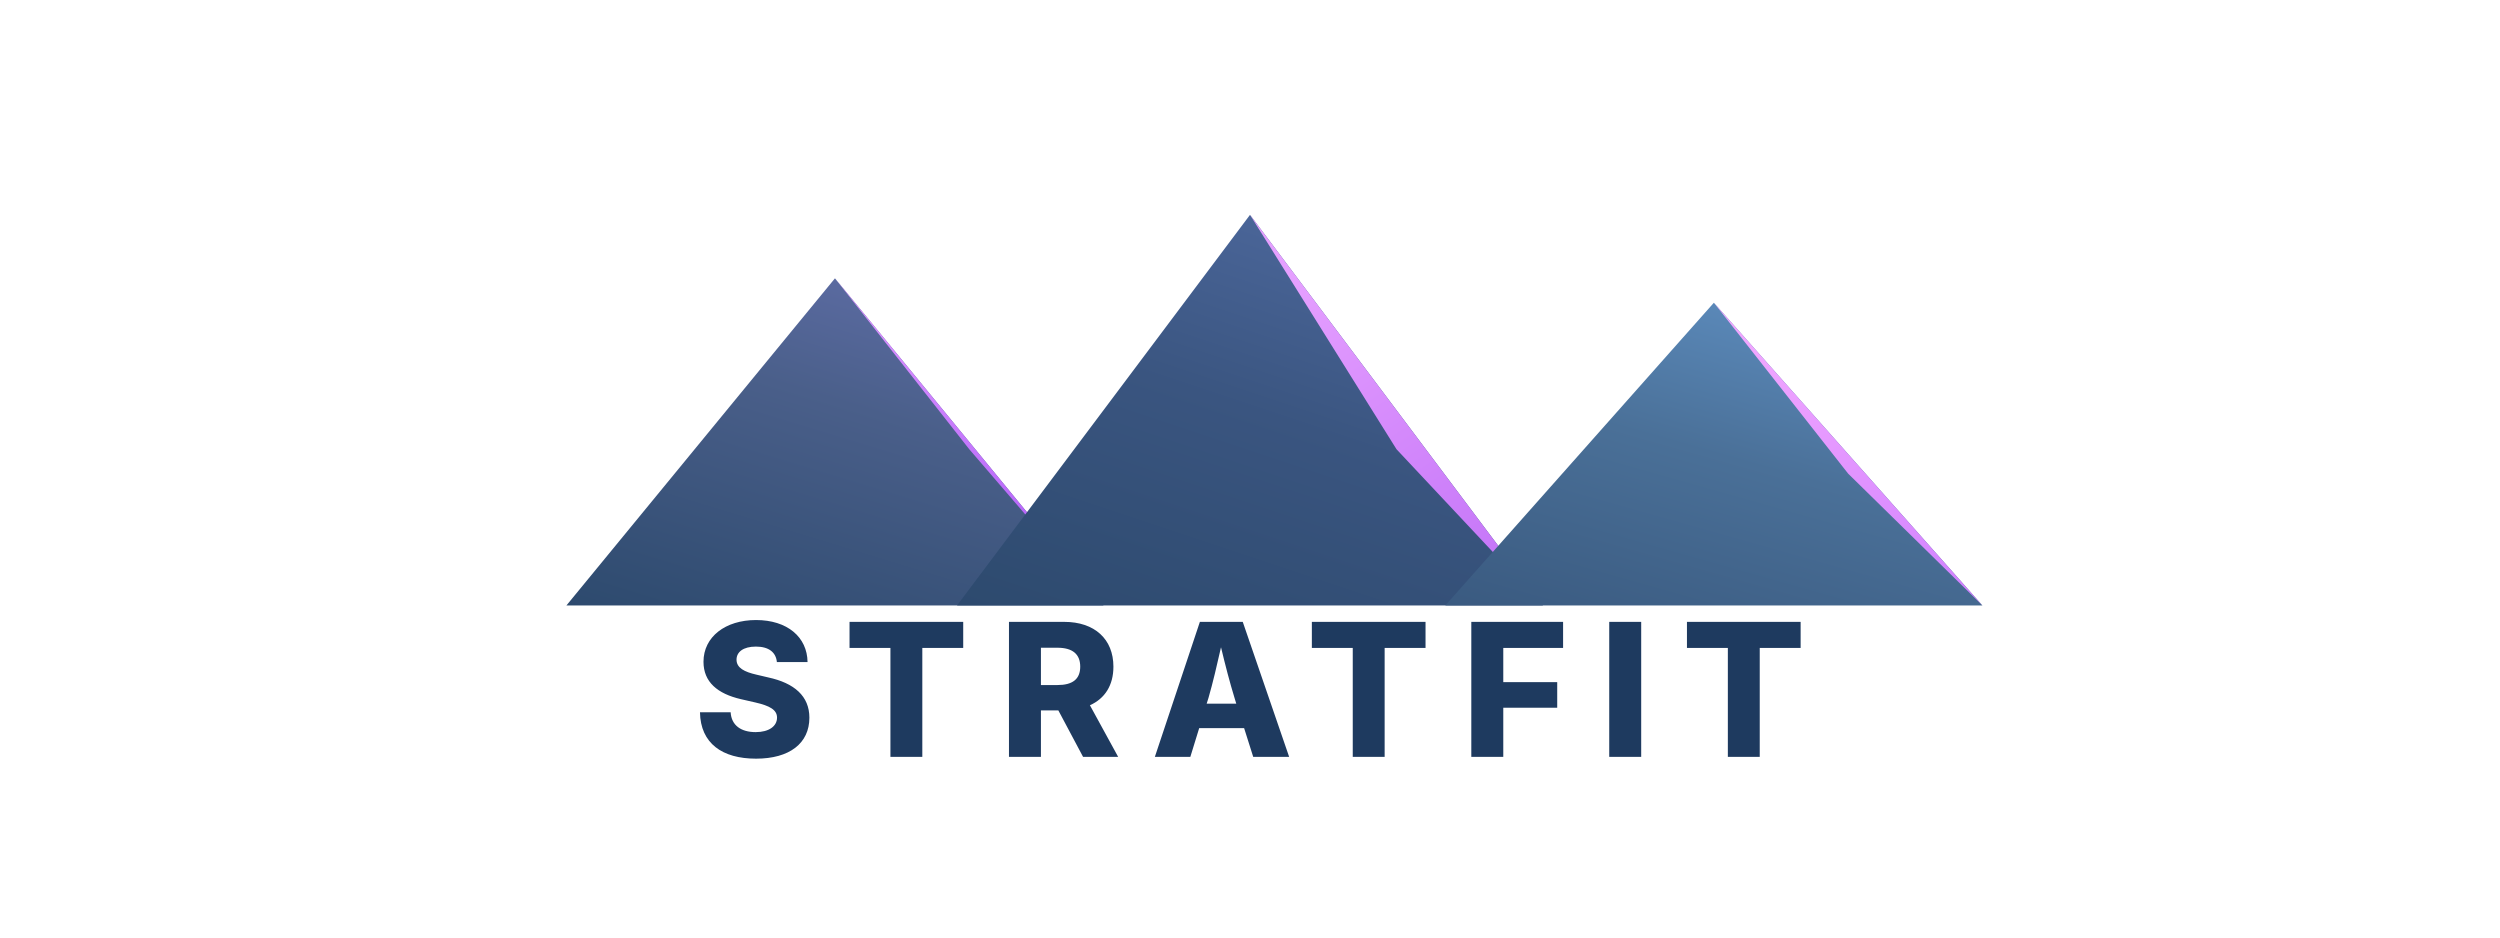
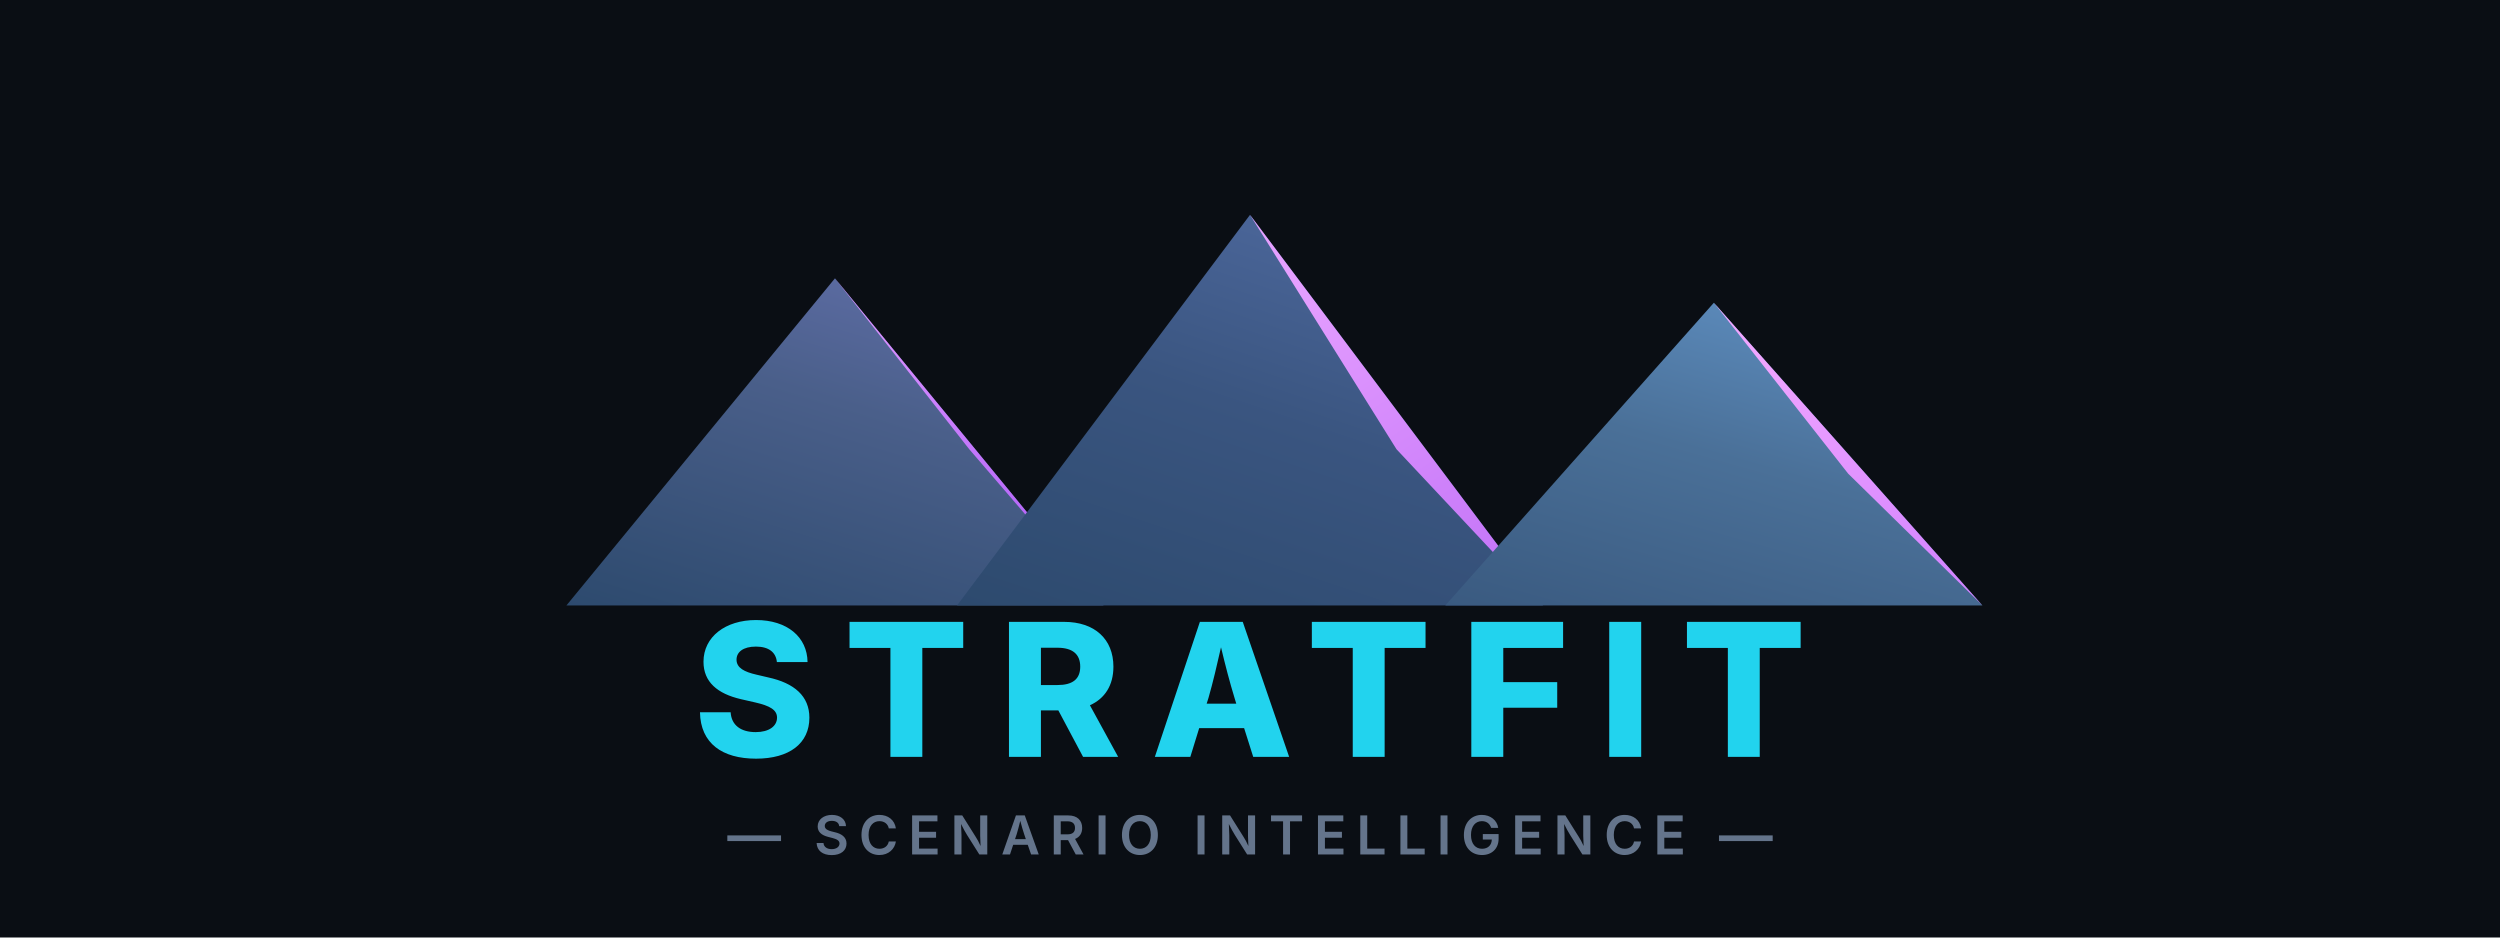
<svg xmlns="http://www.w3.org/2000/svg" viewBox="0 0 512 192" width="512" height="192">
  <defs>
    <linearGradient id="peak1-base" x1="0%" y1="100%" x2="50%" y2="0%">
      <stop offset="0%" stop-color="#2d4a6e" />
      <stop offset="70%" stop-color="#4a5f8a" />
      <stop offset="100%" stop-color="#5a6aa0" />
    </linearGradient>
    <linearGradient id="peak1-highlight" x1="50%" y1="0%" x2="100%" y2="100%">
      <stop offset="0%" stop-color="#d88fff" />
      <stop offset="100%" stop-color="#a855f7" />
    </linearGradient>
    <linearGradient id="peak2-base" x1="0%" y1="100%" x2="50%" y2="0%">
      <stop offset="0%" stop-color="#2d4a6e" />
      <stop offset="60%" stop-color="#3a5580" />
      <stop offset="100%" stop-color="#4a6598" />
    </linearGradient>
    <linearGradient id="peak2-highlight" x1="50%" y1="0%" x2="100%" y2="100%">
      <stop offset="0%" stop-color="#e59fff" />
      <stop offset="100%" stop-color="#c06ff7" />
    </linearGradient>
    <linearGradient id="peak3-base" x1="0%" y1="100%" x2="50%" y2="0%">
      <stop offset="0%" stop-color="#3a5a80" />
      <stop offset="60%" stop-color="#4a7098" />
      <stop offset="100%" stop-color="#5a88b8" />
    </linearGradient>
    <linearGradient id="peak3-highlight" x1="50%" y1="0%" x2="100%" y2="100%">
      <stop offset="0%" stop-color="#f0a5ff" />
      <stop offset="100%" stop-color="#d080ff" />
    </linearGradient>
  </defs>
+   <rect width="512" height="192" fill="#0a0e14" />
  <g transform="translate(256, 92)">
    <polygon points="-140,32 -85,-35 -30,32" fill="url(#peak1-base)" />
    <polygon points="-85,-35 -57.5,0 -30,32" fill="url(#peak1-highlight)" />
    <polygon points="-60,32 0,-48 60,32" fill="url(#peak2-base)" />
    <polygon points="0,-48 30,0 60,32" fill="url(#peak2-highlight)" />
    <polygon points="40,32 95,-30 150,32" fill="url(#peak3-base)" />
    <polygon points="95,-30 122.5,5 150,32" fill="url(#peak3-highlight)" />
  </g>
-   <text x="256" y="155" text-anchor="middle" font-family="Inter, system-ui, -apple-system, BlinkMacSystemFont, sans-serif" font-size="38" font-weight="800" letter-spacing="6" fill="#1e3a5f">STRATFIT</text>
+   <text x="256" y="155" text-anchor="middle" font-family="Inter, system-ui, -apple-system, BlinkMacSystemFont, sans-serif" font-size="38" font-weight="800" letter-spacing="6" fill="#22d3ee">STRATFIT</text>
+   <text x="256" y="175" text-anchor="middle" font-family="Inter, system-ui, -apple-system, BlinkMacSystemFont, sans-serif" font-size="11" font-weight="600" letter-spacing="2" fill="#64748b">— SCENARIO INTELLIGENCE —</text>
</svg>
